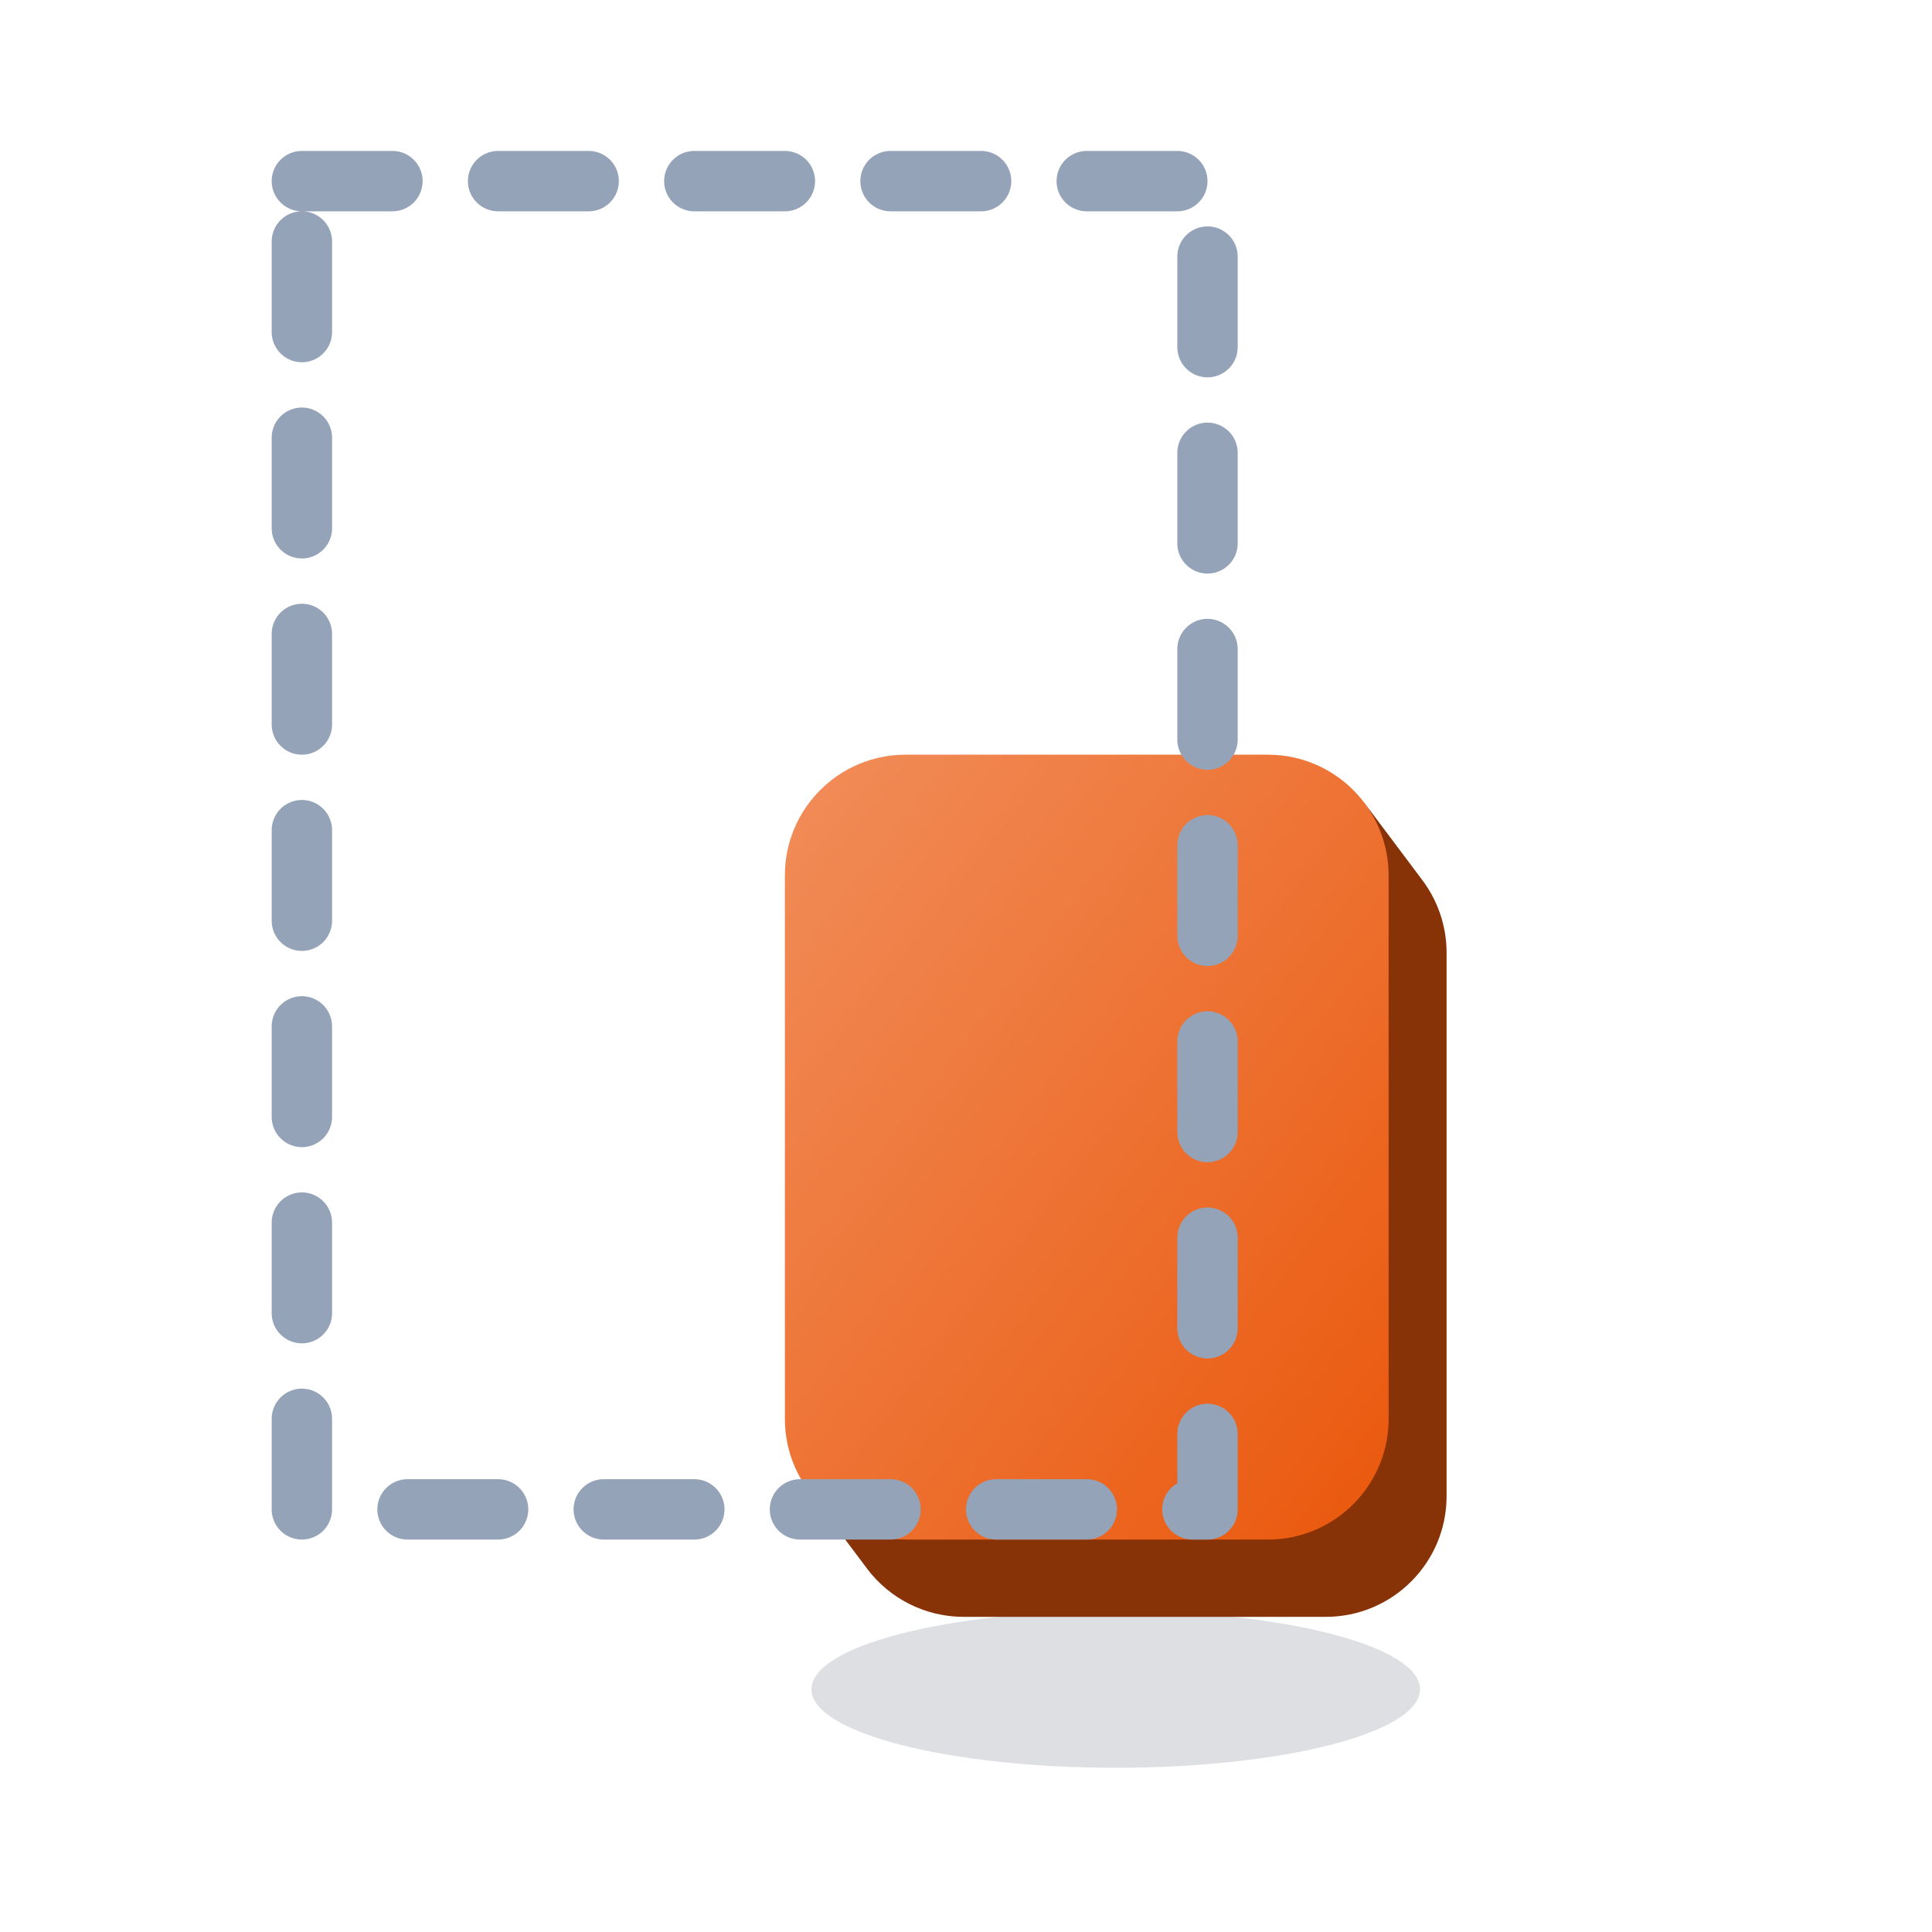
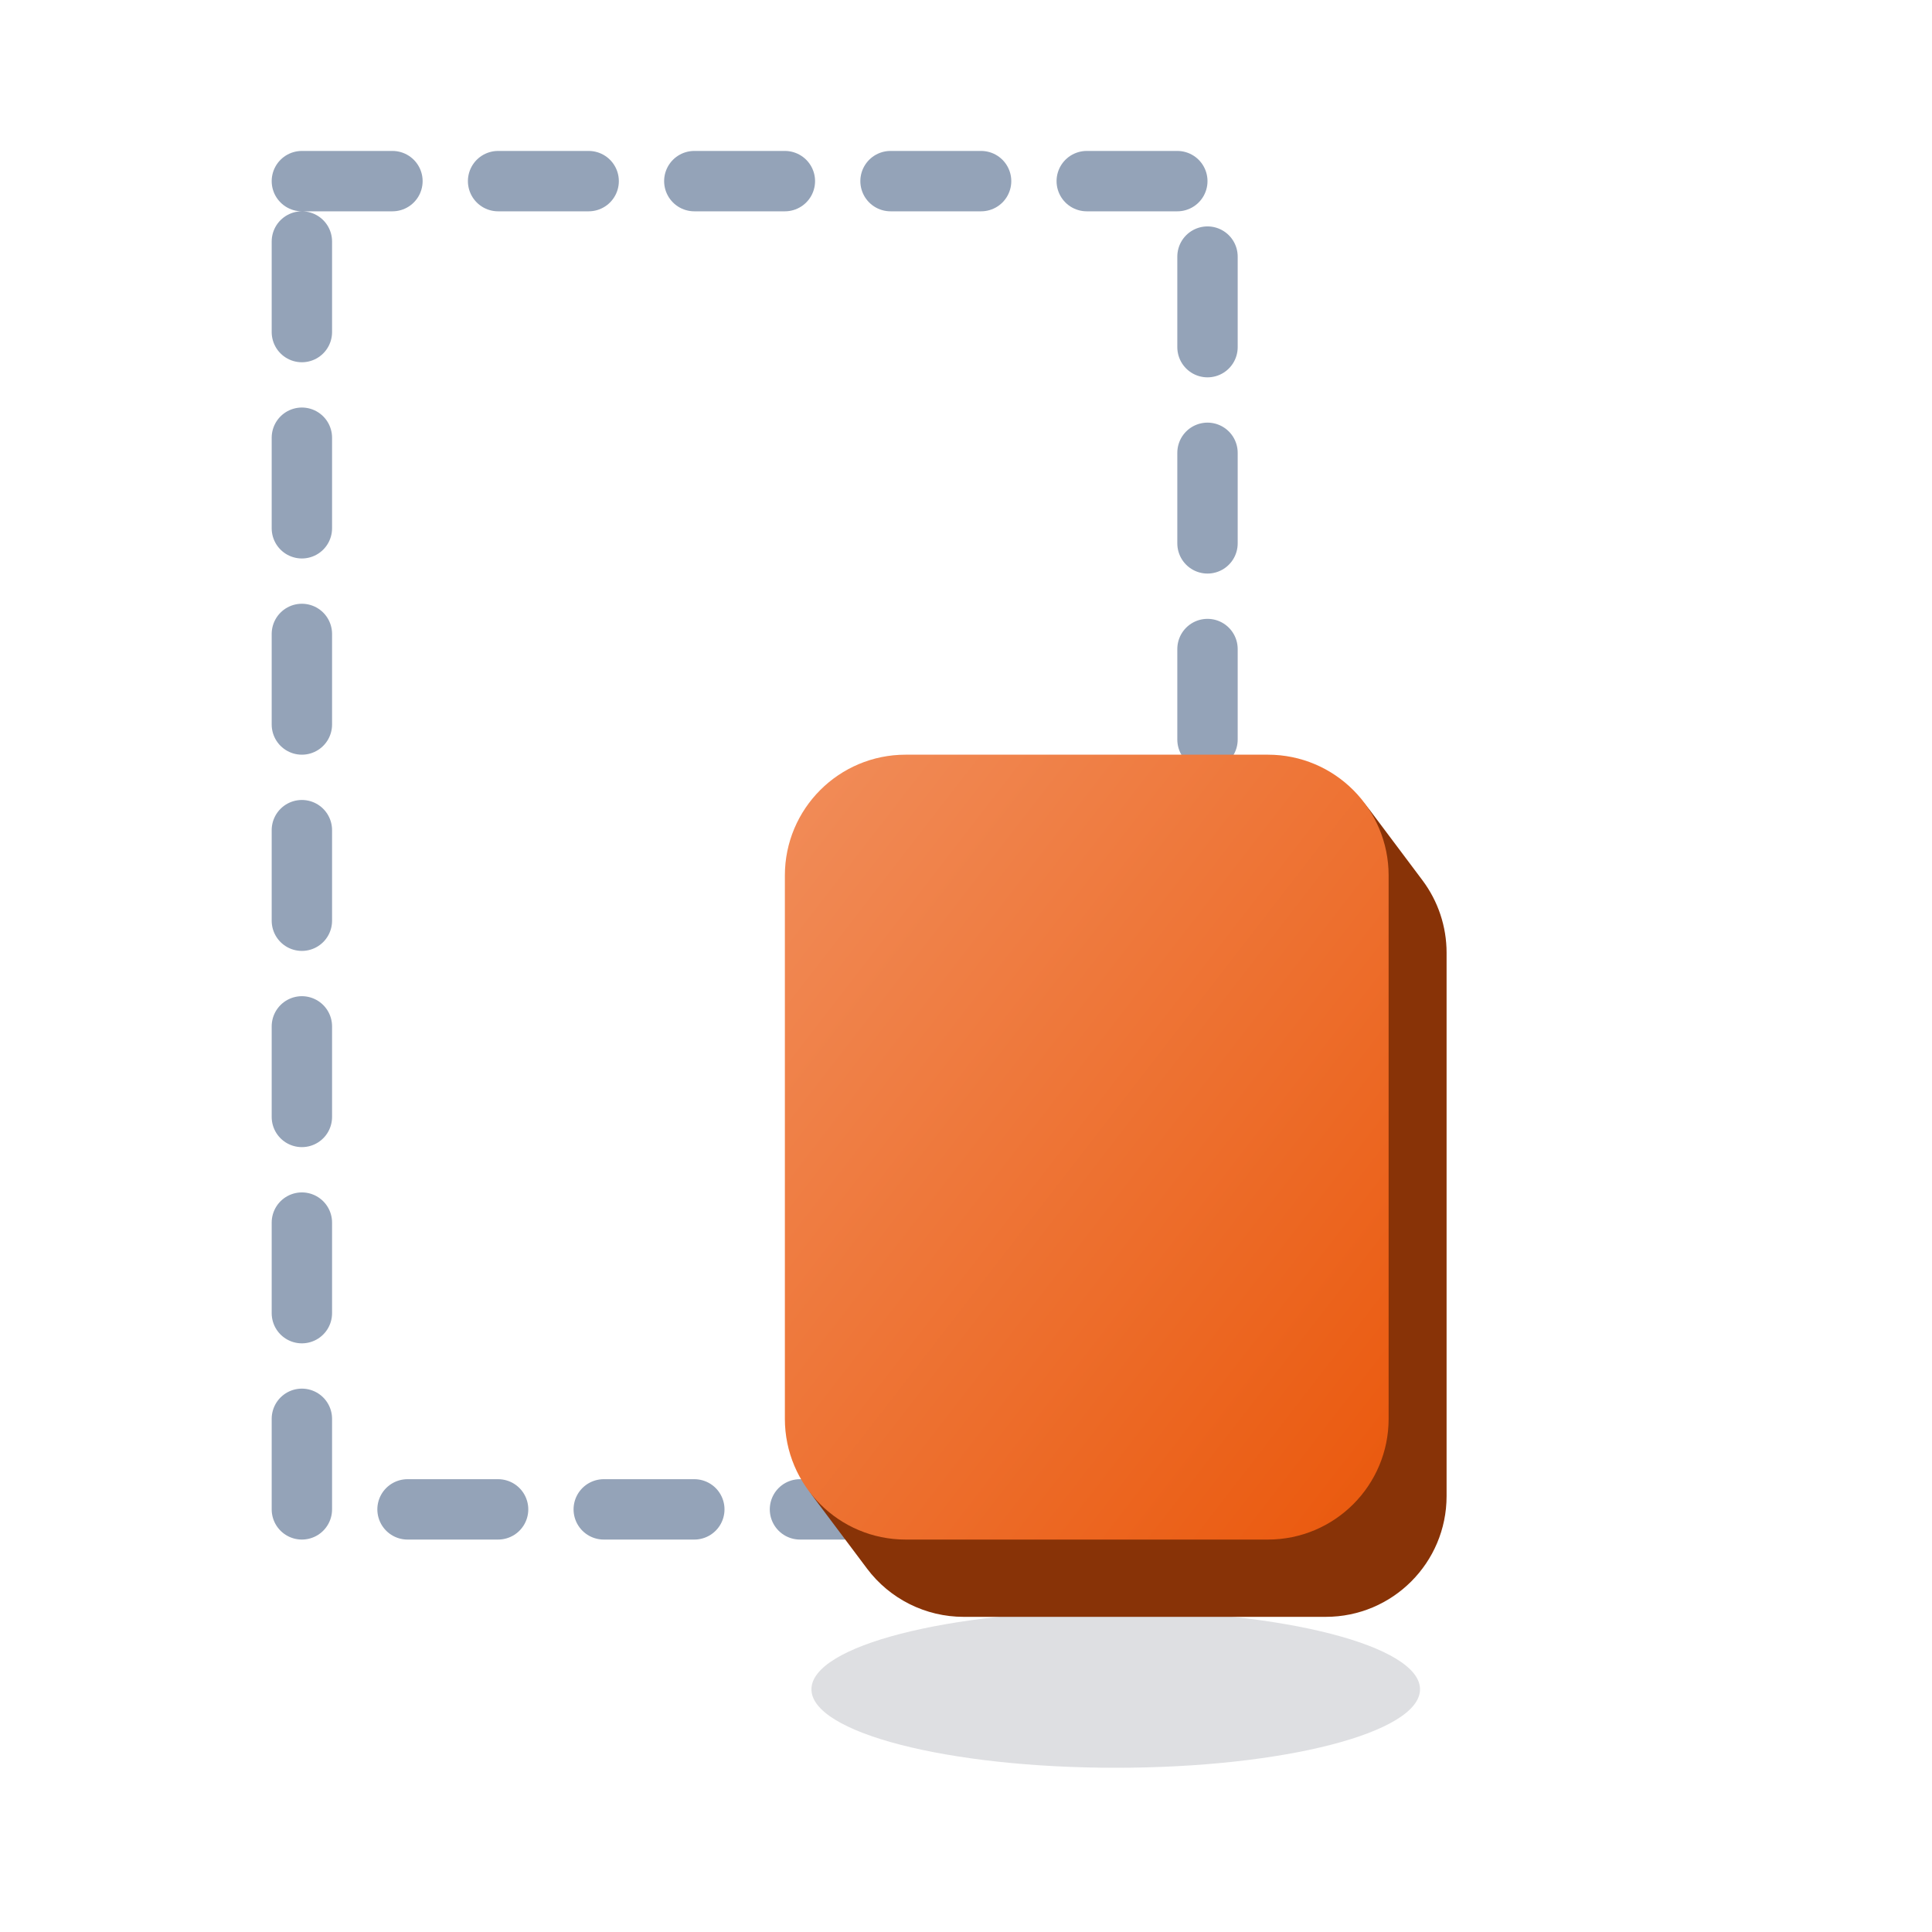
<svg xmlns="http://www.w3.org/2000/svg" viewBox="0 0 64 64" width="64" height="64">
  <defs>
    <linearGradient id="grad_book_pocket_orange" x1="0" y1="0" x2="1" y2="1">
      <stop offset="0" stop-color="#F18D5A" />
      <stop offset="1" stop-color="#EA580C" />
    </linearGradient>
  </defs>
  <g class="shadow">
    <ellipse cx="36.96" cy="55.96" rx="10.08" ry="2.6" fill="#0F172A" opacity="0.14" />
  </g>
+   <g class="back">
+     <path d="M10 6L40 6L40 50L10 50Z" fill="none" stroke="#94A3B8" stroke-width="2" stroke-linecap="round" stroke-linejoin="round" stroke-dasharray="3 3.5" />
+   </g>
  <g class="solids">
    <g>
      <path d="M47.12 29.16A4 4 0 0 1 47.92 31.56L47.92 49.56A4 4 0 0 1 43.92 53.56L31.92 53.56A4 4 0 0 1 28.72 51.96L26.98 49.64A4 4 0 0 1 26.18 47.24L26.18 29.24A4 4 0 0 1 30.18 25.24L42.18 25.24A4 4 0 0 1 45.38 26.84Z" fill="#883307" />
      <rect x="26" y="25" width="20" height="26" rx="4" fill="url(#grad_book_pocket_orange)" />
    </g>
  </g>
-   <g class="marks">
-     <path d="M10 6L40 6L40 50L10 50Z" fill="none" stroke="#94A3B8" stroke-width="2" stroke-linecap="round" stroke-linejoin="round" stroke-dasharray="3 3.5" />
-   </g>
</svg>
